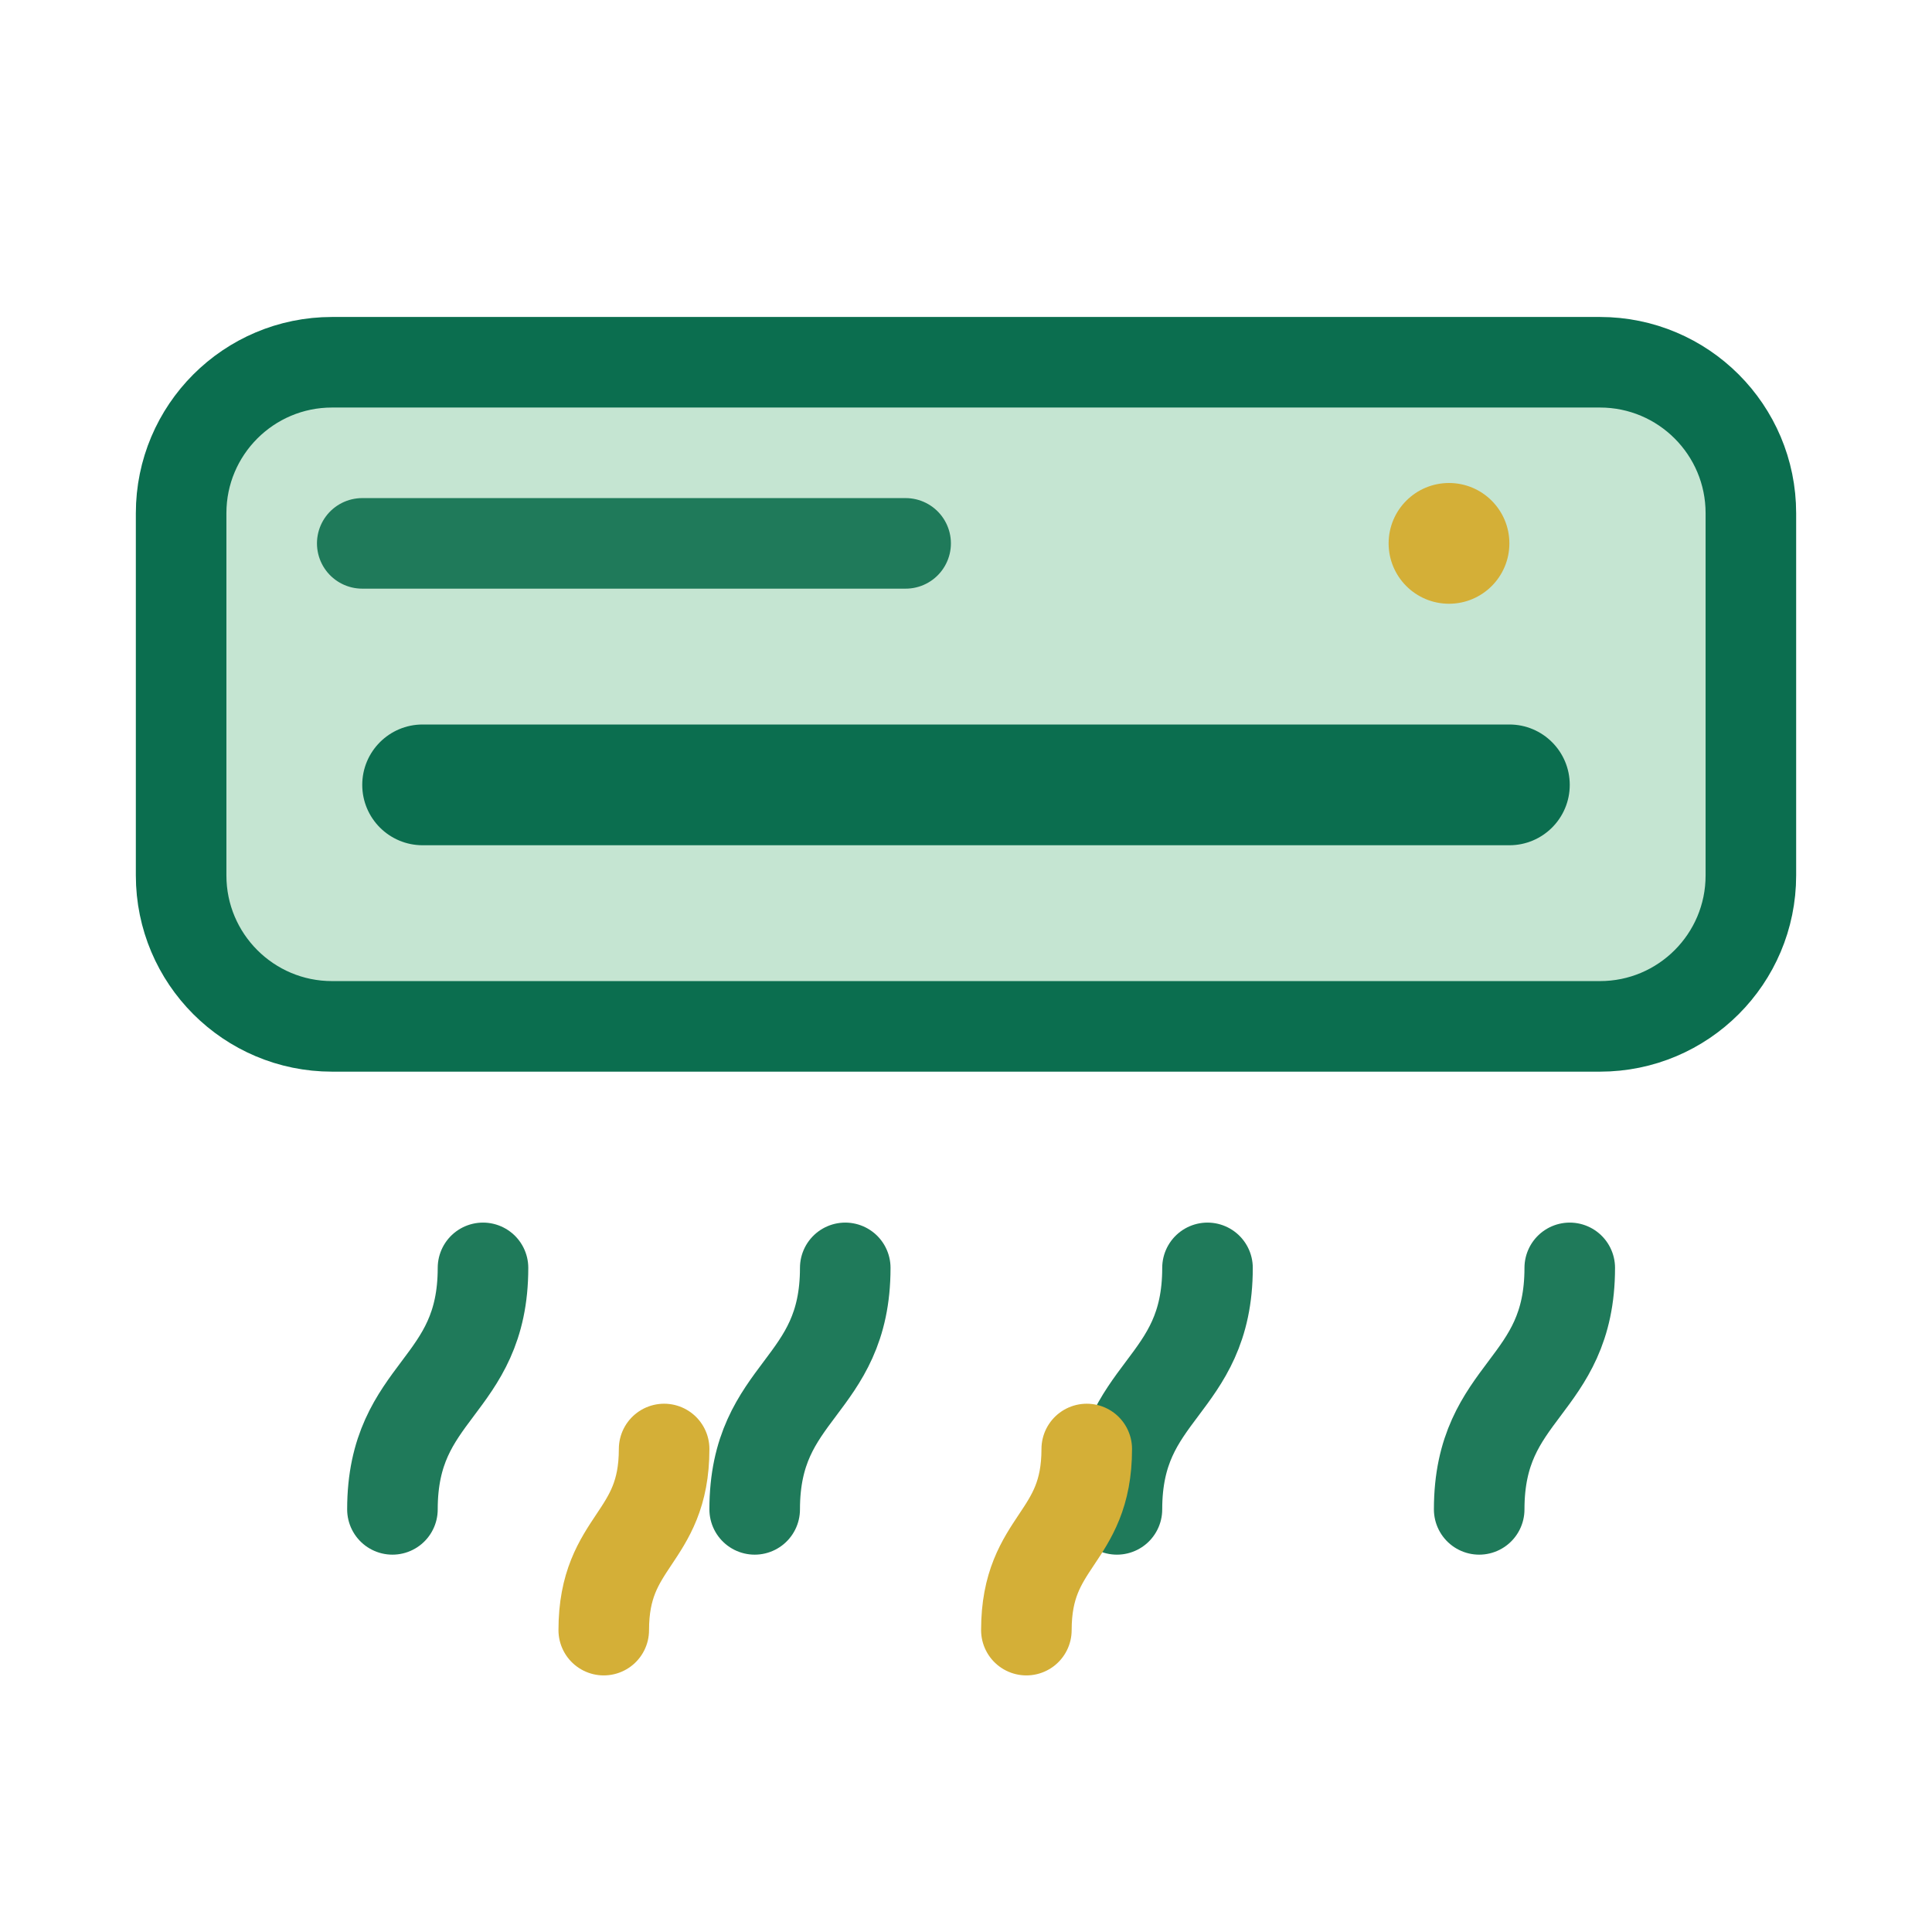
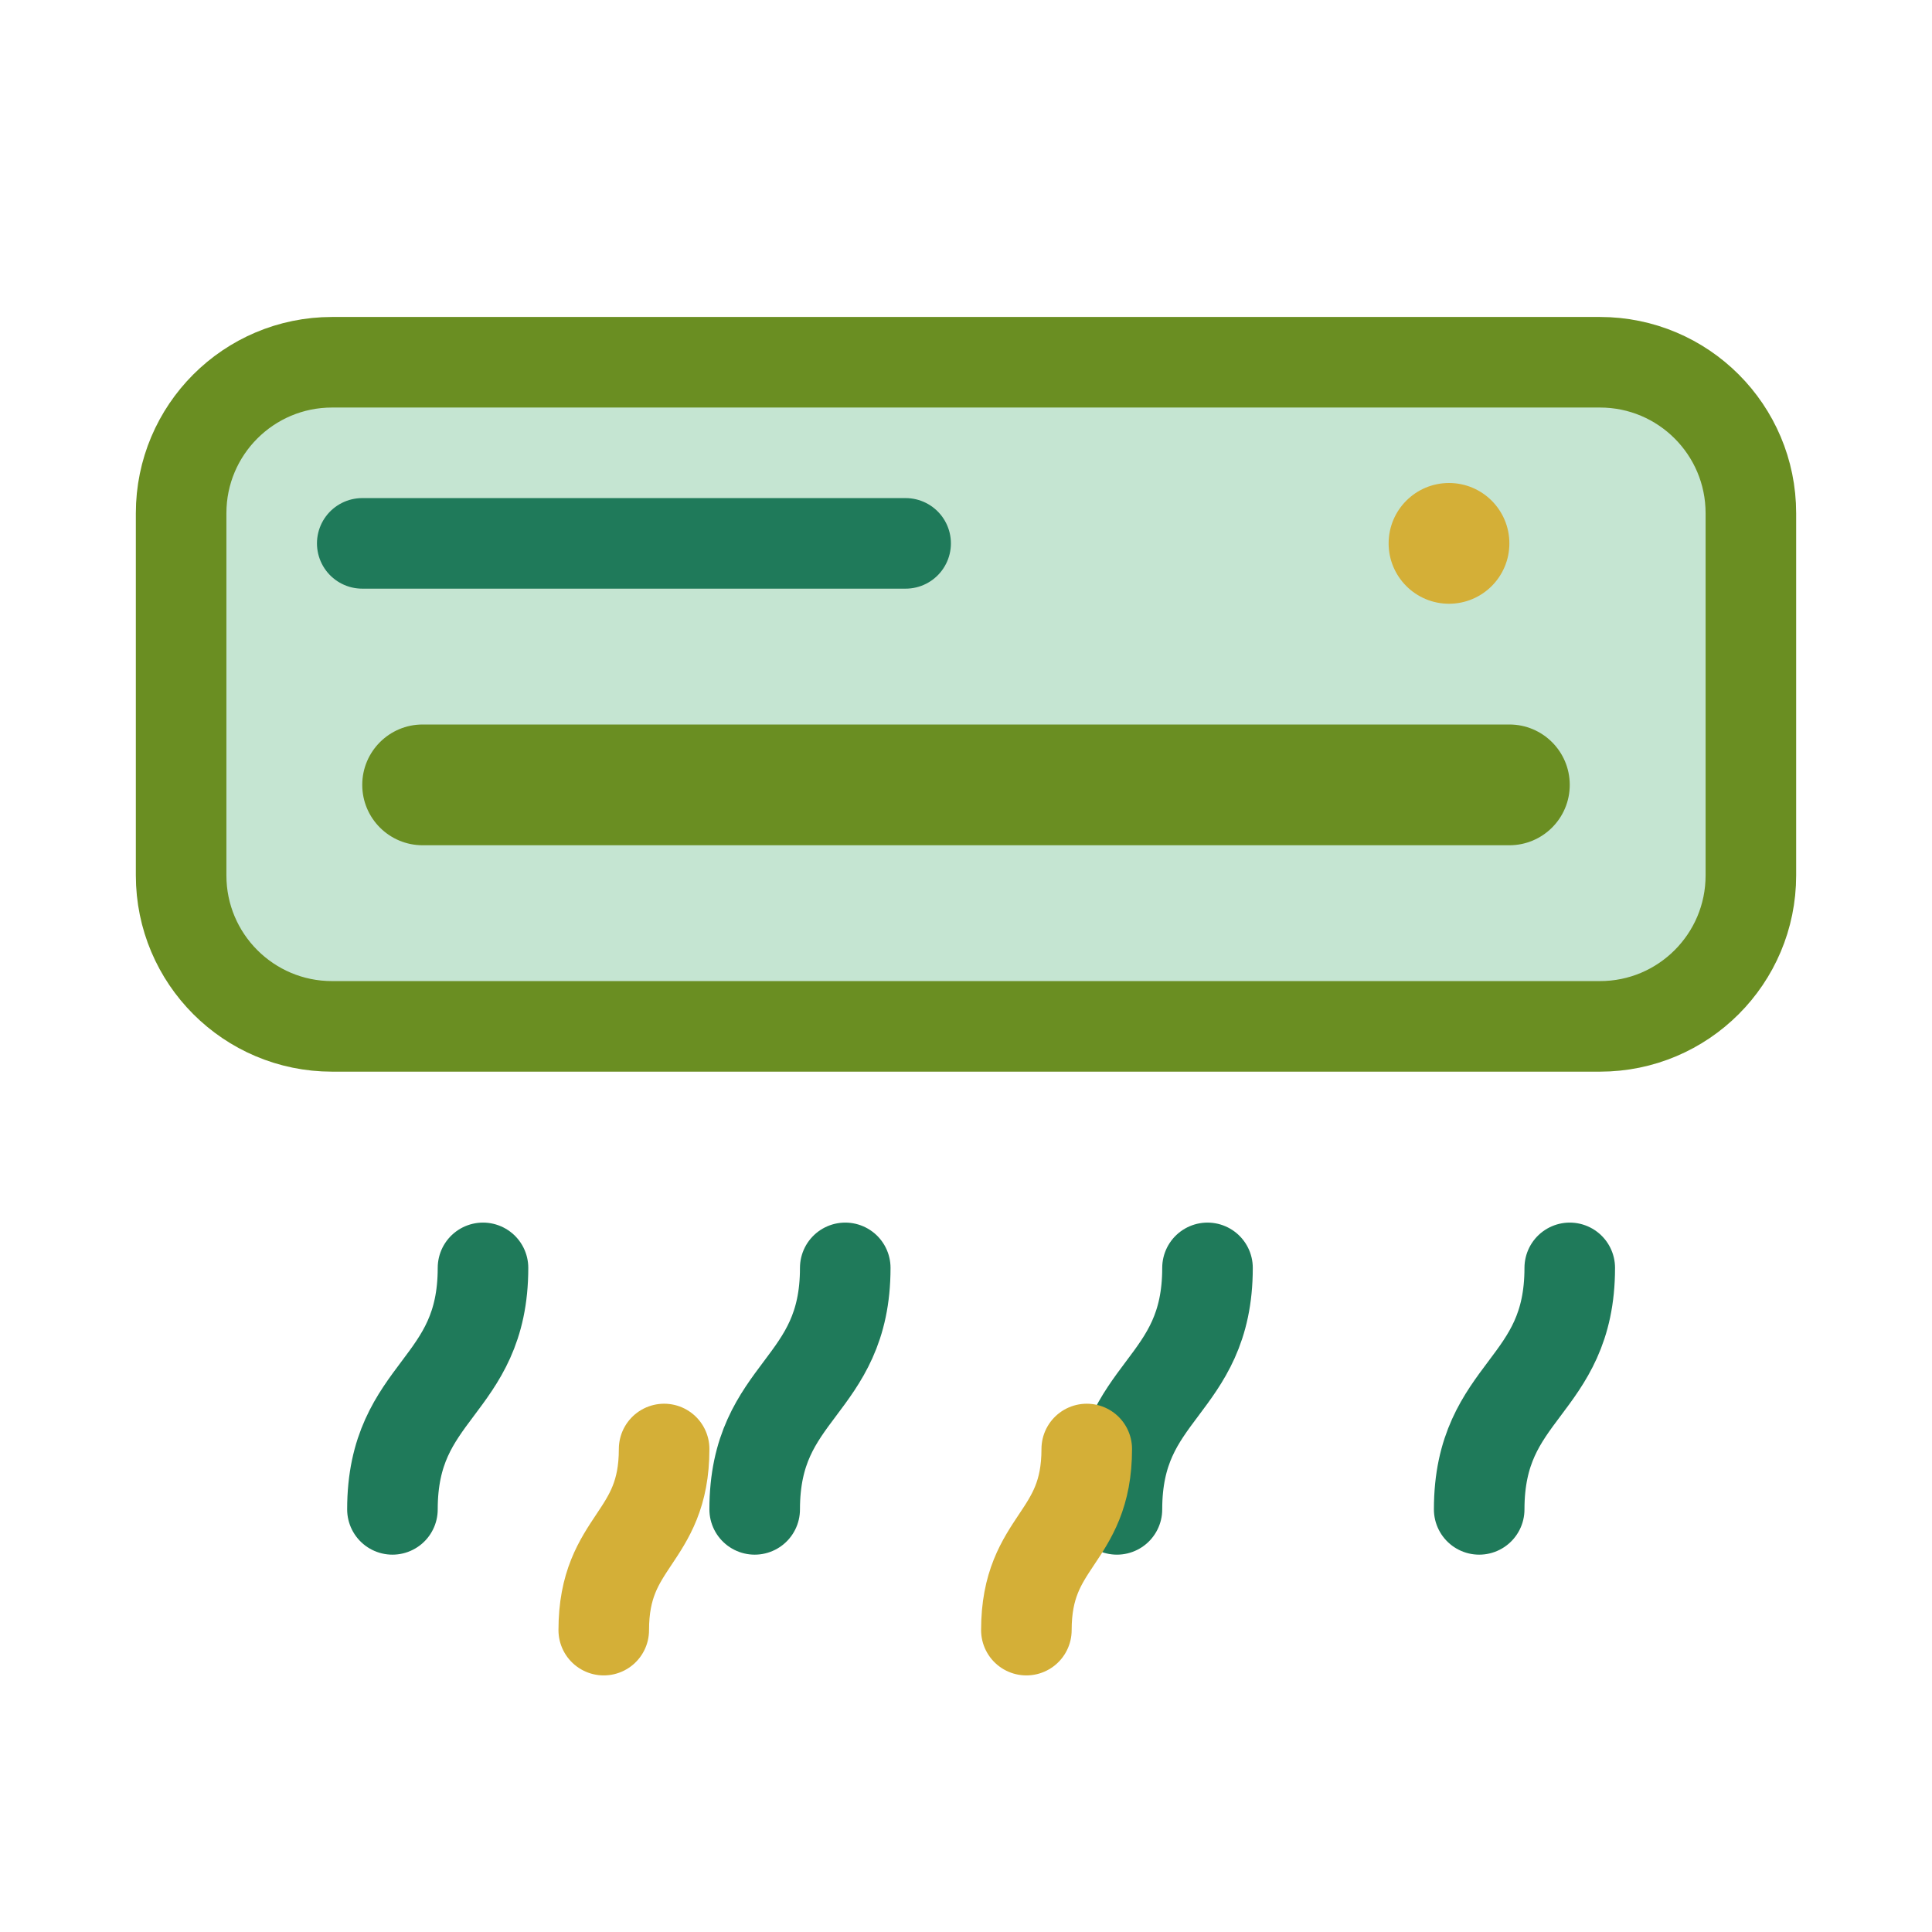
<svg xmlns="http://www.w3.org/2000/svg" viewBox="0 0 64 64" width="64" height="64" fill="none">
-   <rect x="6" y="12" width="52" height="22" rx="5" fill="#C5E5D2" stroke="#0B6E4F" stroke-width="3" />
-   <rect x="12" y="24" width="40" height="4" rx="2" fill="#0B6E4F" />
+   <rect x="6" y="12" width="52" height="22" rx="5" fill="#C5E5D2" stroke="#6a8e22" stroke-width="3" />
+   <rect x="12" y="24" width="40" height="4" rx="2" fill="#6a8e22" />
  <circle cx="48" cy="18" r="2" fill="#D4AF37" />
  <path d="M12 18h18" stroke="#1F7A5A" stroke-width="3" stroke-linecap="round" />
  <path d="M16 42c0 4-3 4-3 8M28 42c0 4-3 4-3 8M40 42c0 4-3 4-3 8M52 42c0 4-3 4-3 8" stroke="#1F7A5A" stroke-width="3" stroke-linecap="round" />
  <path d="M20 54c0-3 2-3 2-6" stroke="#D4AF37" stroke-width="3" stroke-linecap="round" />
  <path d="M34 54c0-3 2-3 2-6" stroke="#D4AF37" stroke-width="3" stroke-linecap="round" />
</svg>
